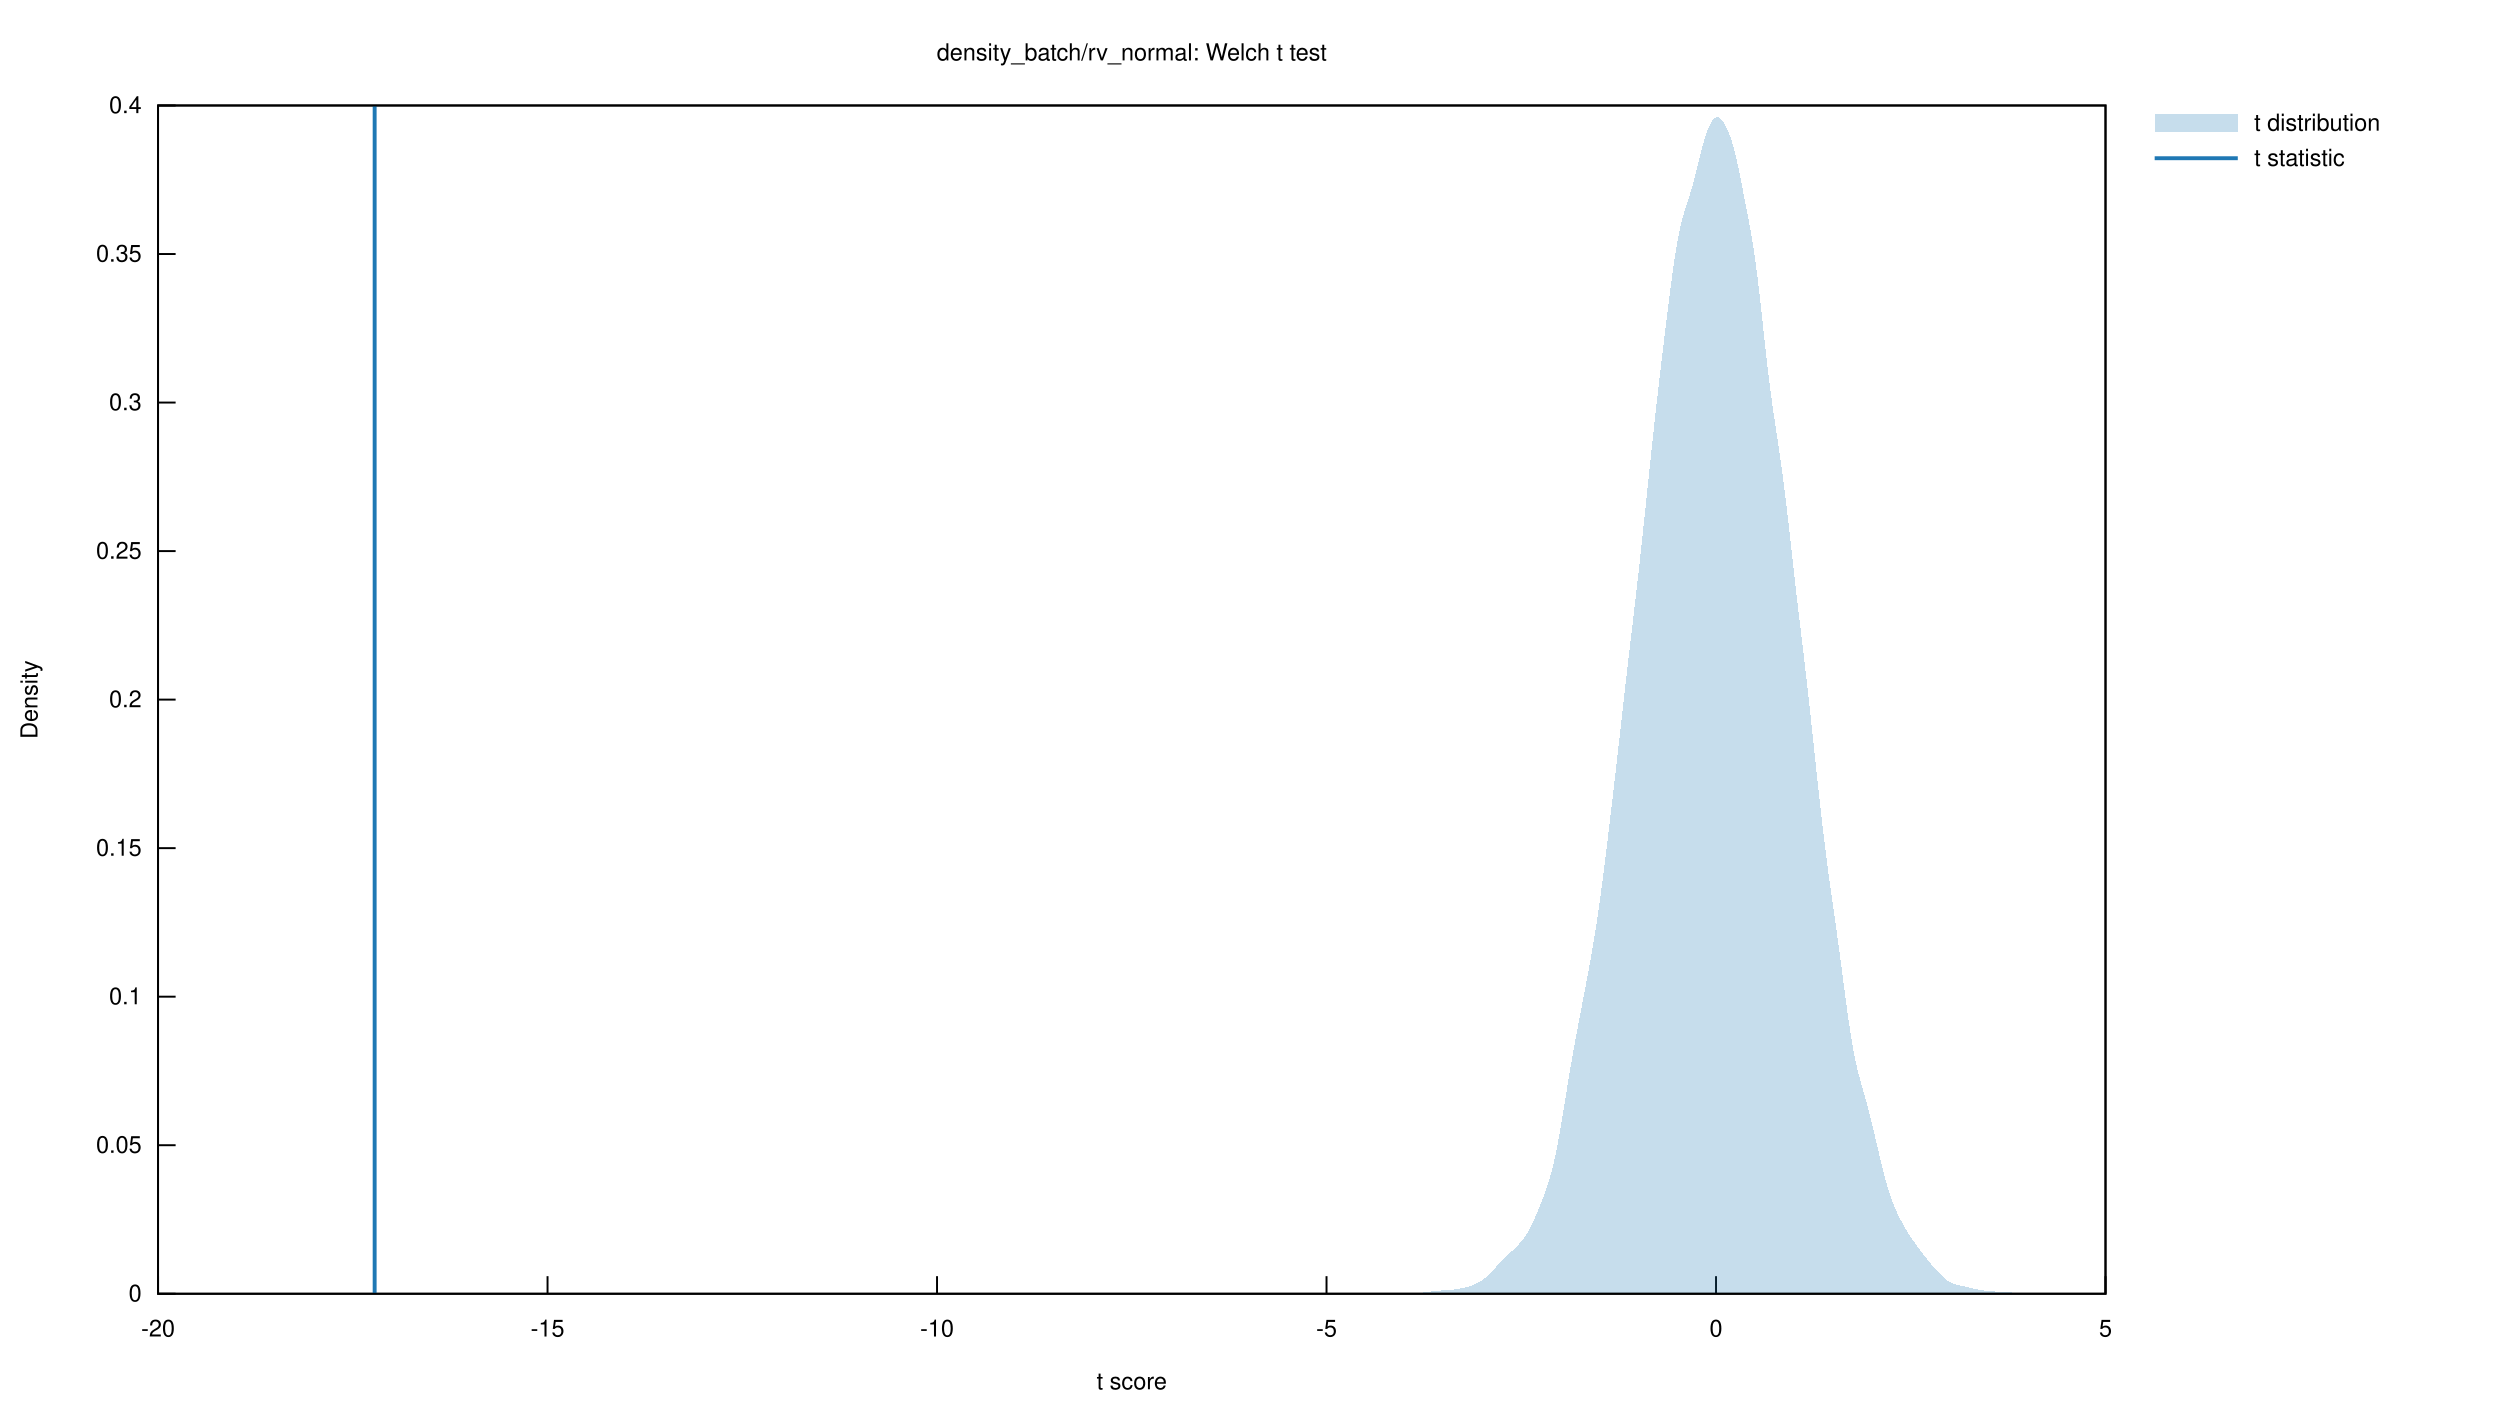
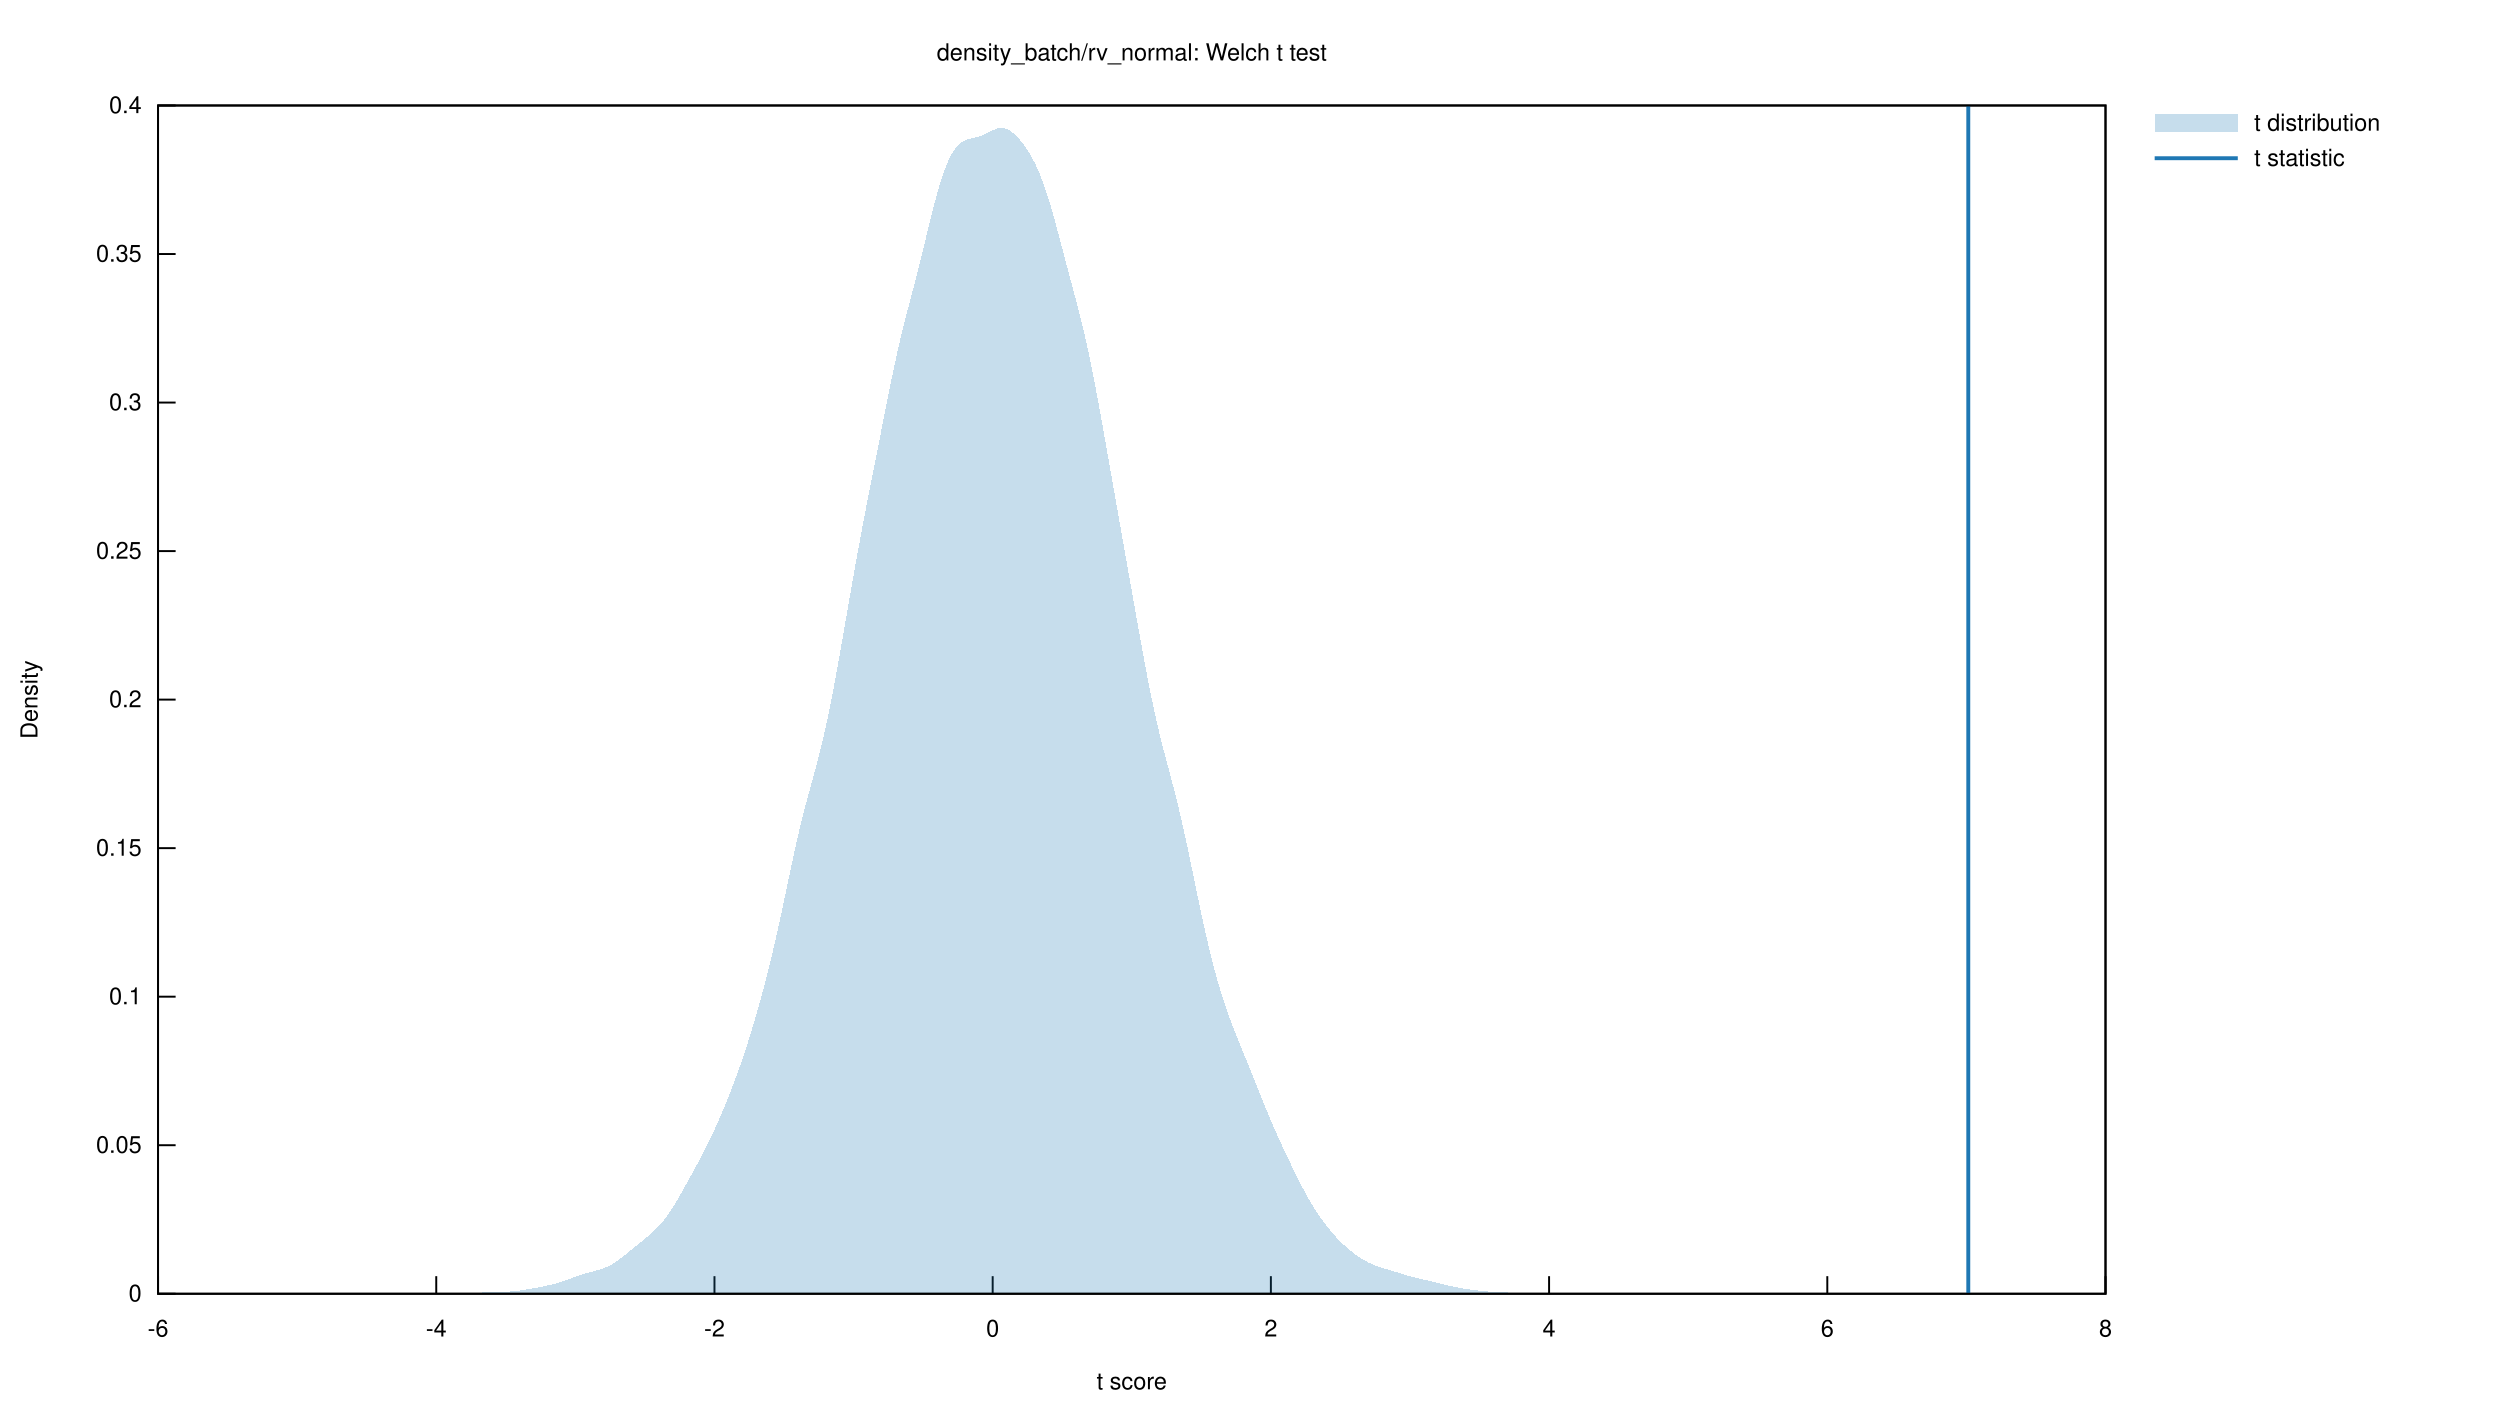
<svg xmlns="http://www.w3.org/2000/svg" xmlns:xlink="http://www.w3.org/1999/xlink" viewBox="0 0 1280 720">
  <g id="gnuplot_canvas">
    <rect x="0" y="0" width="1280" height="720" fill="none" />
    <defs>
      <circle id="gpDot" r="0.5" stroke-width="0.5" stroke="currentColor" />
      <path id="gpPt0" stroke-width="0.222" stroke="currentColor" d="M-1,0 h2 M0,-1 v2" />
      <path id="gpPt1" stroke-width="0.222" stroke="currentColor" d="M-1,-1 L1,1 M1,-1 L-1,1" />
      <path id="gpPt2" stroke-width="0.222" stroke="currentColor" d="M-1,0 L1,0 M0,-1 L0,1 M-1,-1 L1,1 M-1,1 L1,-1" />
      <rect id="gpPt3" stroke-width="0.222" stroke="currentColor" x="-1" y="-1" width="2" height="2" />
      <rect id="gpPt4" stroke-width="0.222" stroke="currentColor" fill="currentColor" x="-1" y="-1" width="2" height="2" />
      <circle id="gpPt5" stroke-width="0.222" stroke="currentColor" cx="0" cy="0" r="1" />
      <use xlink:href="#gpPt5" id="gpPt6" fill="currentColor" stroke="none" />
      <path id="gpPt7" stroke-width="0.222" stroke="currentColor" d="M0,-1.33 L-1.33,0.67 L1.33,0.67 z" />
      <use xlink:href="#gpPt7" id="gpPt8" fill="currentColor" stroke="none" />
      <use xlink:href="#gpPt7" id="gpPt9" stroke="currentColor" transform="rotate(180)" />
      <use xlink:href="#gpPt9" id="gpPt10" fill="currentColor" stroke="none" />
      <use xlink:href="#gpPt3" id="gpPt11" stroke="currentColor" transform="rotate(45)" />
      <use xlink:href="#gpPt11" id="gpPt12" fill="currentColor" stroke="none" />
      <path id="gpPt13" stroke-width="0.222" stroke="currentColor" d="M0,1.330 L1.265,0.411 L0.782,-1.067 L-0.782,-1.076 L-1.265,0.411 z" />
      <use xlink:href="#gpPt13" id="gpPt14" fill="currentColor" stroke="none" />
      <filter id="textbox" filterUnits="objectBoundingBox" x="0" y="0" height="1" width="1">
        <feFlood flood-color="white" flood-opacity="1" result="bgnd" />
        <feComposite in="SourceGraphic" in2="bgnd" operator="atop" />
      </filter>
      <filter id="greybox" filterUnits="objectBoundingBox" x="0" y="0" height="1" width="1">
        <feFlood flood-color="lightgrey" flood-opacity="1" result="grey" />
        <feComposite in="SourceGraphic" in2="grey" operator="atop" />
      </filter>
    </defs>
    <g fill="none" color="white" stroke="currentColor" stroke-width="1.00" stroke-linecap="butt" stroke-linejoin="miter">
</g>
    <g fill="none" color="black" stroke="currentColor" stroke-width="1.00" stroke-linecap="butt" stroke-linejoin="miter">
      <path stroke="black" d="M80.92,662.40 L89.92,662.40  " />
      <g transform="translate(72.53,666.30)" stroke="none" fill="black" font-family="Helvetica" font-size="12.00" text-anchor="end">
        <text>
          <tspan font-family="Helvetica"> 0</tspan>
        </text>
      </g>
    </g>
    <g fill="none" color="black" stroke="currentColor" stroke-width="1.00" stroke-linecap="butt" stroke-linejoin="miter">
      <path stroke="black" d="M80.92,586.35 L89.92,586.35  " />
      <g transform="translate(72.53,590.25)" stroke="none" fill="black" font-family="Helvetica" font-size="12.00" text-anchor="end">
        <text>
          <tspan font-family="Helvetica"> 0.05</tspan>
        </text>
      </g>
    </g>
    <g fill="none" color="black" stroke="currentColor" stroke-width="1.00" stroke-linecap="butt" stroke-linejoin="miter">
      <path stroke="black" d="M80.92,510.30 L89.92,510.30  " />
      <g transform="translate(72.53,514.20)" stroke="none" fill="black" font-family="Helvetica" font-size="12.00" text-anchor="end">
        <text>
          <tspan font-family="Helvetica"> 0.1</tspan>
        </text>
      </g>
    </g>
    <g fill="none" color="black" stroke="currentColor" stroke-width="1.00" stroke-linecap="butt" stroke-linejoin="miter">
      <path stroke="black" d="M80.92,434.25 L89.92,434.25  " />
      <g transform="translate(72.53,438.15)" stroke="none" fill="black" font-family="Helvetica" font-size="12.00" text-anchor="end">
        <text>
          <tspan font-family="Helvetica"> 0.15</tspan>
        </text>
      </g>
    </g>
    <g fill="none" color="black" stroke="currentColor" stroke-width="1.00" stroke-linecap="butt" stroke-linejoin="miter">
      <path stroke="black" d="M80.92,358.20 L89.92,358.20  " />
      <g transform="translate(72.53,362.10)" stroke="none" fill="black" font-family="Helvetica" font-size="12.00" text-anchor="end">
        <text>
          <tspan font-family="Helvetica"> 0.2</tspan>
        </text>
      </g>
    </g>
    <g fill="none" color="black" stroke="currentColor" stroke-width="1.00" stroke-linecap="butt" stroke-linejoin="miter">
      <path stroke="black" d="M80.92,282.16 L89.92,282.16  " />
      <g transform="translate(72.53,286.06)" stroke="none" fill="black" font-family="Helvetica" font-size="12.00" text-anchor="end">
        <text>
          <tspan font-family="Helvetica"> 0.25</tspan>
        </text>
      </g>
    </g>
    <g fill="none" color="black" stroke="currentColor" stroke-width="1.00" stroke-linecap="butt" stroke-linejoin="miter">
      <path stroke="black" d="M80.92,206.11 L89.92,206.11  " />
      <g transform="translate(72.53,210.01)" stroke="none" fill="black" font-family="Helvetica" font-size="12.00" text-anchor="end">
        <text>
          <tspan font-family="Helvetica"> 0.3</tspan>
        </text>
      </g>
    </g>
    <g fill="none" color="black" stroke="currentColor" stroke-width="1.00" stroke-linecap="butt" stroke-linejoin="miter">
      <path stroke="black" d="M80.92,130.06 L89.92,130.06  " />
      <g transform="translate(72.53,133.96)" stroke="none" fill="black" font-family="Helvetica" font-size="12.00" text-anchor="end">
        <text>
          <tspan font-family="Helvetica"> 0.35</tspan>
        </text>
      </g>
    </g>
    <g fill="none" color="black" stroke="currentColor" stroke-width="1.00" stroke-linecap="butt" stroke-linejoin="miter">
      <path stroke="black" d="M80.92,54.01 L89.92,54.01  " />
      <g transform="translate(72.53,57.91)" stroke="none" fill="black" font-family="Helvetica" font-size="12.00" text-anchor="end">
        <text>
          <tspan font-family="Helvetica"> 0.4</tspan>
        </text>
      </g>
    </g>
    <g fill="none" color="black" stroke="currentColor" stroke-width="1.00" stroke-linecap="butt" stroke-linejoin="miter">
      <path stroke="black" d="M80.92,662.40 L80.92,653.40  " />
      <g transform="translate(80.92,684.30)" stroke="none" fill="black" font-family="Helvetica" font-size="12.00" text-anchor="middle">
        <text>
-           <tspan font-family="Helvetica">-20</tspan>
-         </text>
-       </g>
-     </g>
-     <g fill="none" color="black" stroke="currentColor" stroke-width="1.00" stroke-linecap="butt" stroke-linejoin="miter">
-       <path stroke="black" d="M280.34,662.40 L280.34,653.40  " />
-       <g transform="translate(280.34,684.30)" stroke="none" fill="black" font-family="Helvetica" font-size="12.00" text-anchor="middle">
-         <text>
-           <tspan font-family="Helvetica">-15</tspan>
-         </text>
-       </g>
-     </g>
-     <g fill="none" color="black" stroke="currentColor" stroke-width="1.00" stroke-linecap="butt" stroke-linejoin="miter">
-       <path stroke="black" d="M479.76,662.40 L479.76,653.40  " />
-       <g transform="translate(479.76,684.30)" stroke="none" fill="black" font-family="Helvetica" font-size="12.00" text-anchor="middle">
-         <text>
-           <tspan font-family="Helvetica">-10</tspan>
-         </text>
-       </g>
-     </g>
-     <g fill="none" color="black" stroke="currentColor" stroke-width="1.00" stroke-linecap="butt" stroke-linejoin="miter">
-       <path stroke="black" d="M679.18,662.40 L679.18,653.40  " />
-       <g transform="translate(679.18,684.30)" stroke="none" fill="black" font-family="Helvetica" font-size="12.00" text-anchor="middle">
-         <text>
-           <tspan font-family="Helvetica">-5</tspan>
-         </text>
-       </g>
-     </g>
-     <g fill="none" color="black" stroke="currentColor" stroke-width="1.00" stroke-linecap="butt" stroke-linejoin="miter">
-       <path stroke="black" d="M878.60,662.40 L878.60,653.40  " />
-       <g transform="translate(878.60,684.30)" stroke="none" fill="black" font-family="Helvetica" font-size="12.00" text-anchor="middle">
+           <tspan font-family="Helvetica">-6</tspan>
+         </text>
+       </g>
+     </g>
+     <g fill="none" color="black" stroke="currentColor" stroke-width="1.00" stroke-linecap="butt" stroke-linejoin="miter">
+       <path stroke="black" d="M223.36,662.40 L223.36,653.40  " />
+       <g transform="translate(223.36,684.30)" stroke="none" fill="black" font-family="Helvetica" font-size="12.00" text-anchor="middle">
+         <text>
+           <tspan font-family="Helvetica">-4</tspan>
+         </text>
+       </g>
+     </g>
+     <g fill="none" color="black" stroke="currentColor" stroke-width="1.00" stroke-linecap="butt" stroke-linejoin="miter">
+       <path stroke="black" d="M365.81,662.40 L365.81,653.40  " />
+       <g transform="translate(365.81,684.30)" stroke="none" fill="black" font-family="Helvetica" font-size="12.00" text-anchor="middle">
+         <text>
+           <tspan font-family="Helvetica">-2</tspan>
+         </text>
+       </g>
+     </g>
+     <g fill="none" color="black" stroke="currentColor" stroke-width="1.00" stroke-linecap="butt" stroke-linejoin="miter">
+       <path stroke="black" d="M508.25,662.40 L508.25,653.40  " />
+       <g transform="translate(508.25,684.30)" stroke="none" fill="black" font-family="Helvetica" font-size="12.00" text-anchor="middle">
        <text>
          <tspan font-family="Helvetica"> 0</tspan>
+         </text>
+       </g>
+     </g>
+     <g fill="none" color="black" stroke="currentColor" stroke-width="1.00" stroke-linecap="butt" stroke-linejoin="miter">
+       <path stroke="black" d="M650.69,662.40 L650.69,653.40  " />
+       <g transform="translate(650.69,684.30)" stroke="none" fill="black" font-family="Helvetica" font-size="12.00" text-anchor="middle">
+         <text>
+           <tspan font-family="Helvetica"> 2</tspan>
+         </text>
+       </g>
+     </g>
+     <g fill="none" color="black" stroke="currentColor" stroke-width="1.00" stroke-linecap="butt" stroke-linejoin="miter">
+       <path stroke="black" d="M793.13,662.40 L793.13,653.40  " />
+       <g transform="translate(793.13,684.30)" stroke="none" fill="black" font-family="Helvetica" font-size="12.00" text-anchor="middle">
+         <text>
+           <tspan font-family="Helvetica"> 4</tspan>
+         </text>
+       </g>
+     </g>
+     <g fill="none" color="black" stroke="currentColor" stroke-width="1.00" stroke-linecap="butt" stroke-linejoin="miter">
+       <path stroke="black" d="M935.58,662.40 L935.58,653.40  " />
+       <g transform="translate(935.58,684.30)" stroke="none" fill="black" font-family="Helvetica" font-size="12.00" text-anchor="middle">
+         <text>
+           <tspan font-family="Helvetica"> 6</tspan>
        </text>
      </g>
    </g>
    <g fill="none" color="black" stroke="currentColor" stroke-width="1.00" stroke-linecap="butt" stroke-linejoin="miter">
      <path stroke="black" d="M1078.02,662.40 L1078.02,653.40  " />
      <g transform="translate(1078.02,684.30)" stroke="none" fill="black" font-family="Helvetica" font-size="12.00" text-anchor="middle">
        <text>
-           <tspan font-family="Helvetica"> 5</tspan>
+           <tspan font-family="Helvetica"> 8</tspan>
        </text>
      </g>
    </g>
    <g fill="none" color="black" stroke="currentColor" stroke-width="1.00" stroke-linecap="butt" stroke-linejoin="miter">
</g>
    <g fill="none" color="black" stroke="currentColor" stroke-width="1.00" stroke-linecap="butt" stroke-linejoin="miter">
      <path stroke="black" d="M80.92,54.01 L80.92,662.40 L1078.02,662.40 L1078.02,54.01 L80.92,54.01 Z  " />
    </g>
    <g fill="none" color="black" stroke="currentColor" stroke-width="1.00" stroke-linecap="butt" stroke-linejoin="miter">
</g>
    <g id="gnuplot_plot_1">
      <g fill="none" color="black" stroke="currentColor" stroke-width="1.00" stroke-linecap="butt" stroke-linejoin="miter">
        <g transform="translate(1154.14,66.91)" stroke="none" fill="black" font-family="Helvetica" font-size="12.00" text-anchor="start">
          <text>
            <tspan font-family="Helvetica">t distribution</tspan>
          </text>
        </g>
      </g>
      <g fill="none" color="black" stroke="currentColor" stroke-width="1.00" stroke-linecap="butt" stroke-linejoin="miter">
        <g stroke="none" shape-rendering="crispEdges">
          <polygon fill="rgb( 31, 120, 180)" fill-opacity="0.25" points="1103.19,67.51 1145.75,67.51 1145.75,58.51 1103.19,58.51 " />
-           <polygon fill="rgb( 31, 120, 180)" fill-opacity="0.25" points="675.55,662.40 676.32,662.40 677.09,662.40 677.86,662.40 678.63,662.40 679.41,662.39 680.18,662.39 680.95,662.39 681.72,662.38 682.49,662.38 683.26,662.37 684.03,662.37 684.80,662.36 685.57,662.35 686.34,662.35 687.11,662.34 687.89,662.34 688.66,662.34 689.43,662.34 690.20,662.35 690.97,662.35 691.74,662.35 692.51,662.36 693.28,662.36 694.05,662.36 694.82,662.36 695.60,662.35 696.37,662.35 697.14,662.34 697.91,662.33 698.68,662.32 699.45,662.31 700.22,662.30 700.99,662.29 701.76,662.28 702.53,662.28 703.30,662.28 704.08,662.29 704.85,662.29 705.62,662.29 706.39,662.30 707.16,662.30 707.93,662.30 708.70,662.29 709.47,662.28 710.24,662.26 711.01,662.25 711.79,662.23 712.56,662.21 713.33,662.19 714.10,662.17 714.87,662.16 715.64,662.15 716.41,662.14 717.18,662.14 717.95,662.14 718.72,662.14 719.49,662.14 720.27,662.14 721.04,662.13 721.81,662.13 722.58,662.12 723.35,662.10 724.12,662.08 724.89,662.05 725.66,662.01 726.43,661.96 727.20,661.90 727.98,661.83 728.75,661.75 729.52,661.66 730.29,661.56 731.06,661.45 731.83,661.35 732.60,661.24 733.37,661.14 734.14,661.04 734.91,660.95 735.68,660.88 736.46,660.81 737.23,660.76 738.00,660.72 738.77,660.68 739.54,660.65 740.31,660.62 741.08,660.57 741.85,660.52 742.62,660.46 743.39,660.38 744.16,660.29 744.94,660.18 745.71,660.06 746.48,659.93 747.25,659.79 748.02,659.64 748.79,659.49 749.56,659.33 750.33,659.15 751.10,658.96 751.87,658.75 752.65,658.52 753.42,658.25 754.19,657.95 754.96,657.62 755.73,657.26 756.50,656.86 757.27,656.42 758.04,655.96 758.81,655.46 759.58,654.93 760.35,654.35 761.13,653.73 761.90,653.05 762.67,652.32 763.44,651.54 764.21,650.71 764.98,649.84 765.75,648.94 766.52,648.04 767.29,647.15 768.06,646.29 768.84,645.46 769.61,644.67 770.38,643.92 771.15,643.20 771.92,642.51 772.69,641.81 773.46,641.12 774.23,640.42 775.00,639.69 775.77,638.95 776.54,638.17 777.32,637.37 778.09,636.52 778.86,635.63 779.63,634.68 780.40,633.65 781.17,632.53 781.94,631.32 782.71,630.00 783.48,628.57 784.25,627.04 785.03,625.42 785.80,623.71 786.57,621.94 787.34,620.11 788.11,618.24 788.88,616.32 789.65,614.36 790.42,612.33 791.19,610.21 791.96,607.99 792.73,605.61 793.51,603.06 794.28,600.29 795.05,597.26 795.82,593.96 796.59,590.37 797.36,586.50 798.13,582.36 798.90,577.99 799.67,573.43 800.44,568.74 801.22,563.99 801.99,559.23 802.76,554.52 803.53,549.88 804.30,545.34 805.07,540.92 805.84,536.60 806.61,532.39 807.38,528.25 808.15,524.16 808.92,520.12 809.70,516.09 810.47,512.06 811.24,508.02 812.01,503.94 812.78,499.83 813.55,495.64 814.32,491.37 815.09,486.98 815.86,482.45 816.63,477.74 817.41,472.83 818.18,467.69 818.95,462.32 819.72,456.72 820.49,450.90 821.26,444.89 822.03,438.72 822.80,432.41 823.57,426.01 824.34,419.53 825.11,412.99 825.89,406.40 826.66,399.76 827.43,393.07 828.20,386.32 828.97,379.52 829.74,372.68 830.51,365.83 831.28,358.99 832.05,352.19 832.82,345.45 833.60,338.80 834.37,332.21 835.14,325.68 835.91,319.17 836.68,312.63 837.45,306.02 838.22,299.31 838.99,292.48 839.76,285.50 840.53,278.39 841.30,271.18 842.08,263.87 842.85,256.51 843.62,249.12 844.39,241.75 845.16,234.42 845.93,227.16 846.70,220.00 847.47,212.97 848.24,206.07 849.01,199.30 849.79,192.66 850.56,186.12 851.33,179.67 852.10,173.28 852.87,166.94 853.64,160.67 854.41,154.48 855.18,148.43 855.95,142.58 856.72,137.00 857.49,131.77 858.27,126.94 859.04,122.54 859.81,118.61 860.58,115.11 861.35,112.01 862.12,109.25 862.89,106.73 863.66,104.35 864.43,102.02 865.20,99.64 865.98,97.13 866.75,94.45 867.52,91.58 868.29,88.55 869.06,85.40 869.83,82.21 870.60,79.05 871.37,76.02 872.14,73.17 872.91,70.55 873.68,68.21 874.46,66.15 875.23,64.38 876.00,62.90 876.77,61.72 877.54,60.85 878.31,60.28 879.08,60.04 879.85,60.12 880.62,60.50 881.39,61.18 882.17,62.13 882.94,63.31 883.71,64.73 884.48,66.36 885.25,68.21 886.02,70.31 886.79,72.69 887.56,75.35 888.33,78.32 889.10,81.58 889.87,85.09 890.65,88.81 891.42,92.66 892.19,96.59 892.96,100.55 893.73,104.52 894.50,108.49 895.27,112.52 896.04,116.68 896.81,121.06 897.58,125.76 898.36,130.86 899.13,136.42 899.90,142.45 900.67,148.91 901.44,155.72 902.21,162.76 902.98,169.89 903.75,176.98 904.52,183.87 905.29,190.50 906.06,196.78 906.84,202.71 907.61,208.32 908.38,213.66 909.15,218.83 909.92,223.92 910.69,229.04 911.46,234.30 912.23,239.77 913.00,245.51 913.77,251.54 914.55,257.88 915.32,264.47 916.09,271.25 916.86,278.16 917.63,285.11 918.40,292.02 919.17,298.84 919.94,305.54 920.71,312.12 921.48,318.61 922.25,325.04 923.03,331.49 923.80,337.99 924.57,344.61 925.34,351.36 926.11,358.27 926.88,365.31 927.65,372.48 928.42,379.73 929.19,387.01 929.96,394.26 930.74,401.45 931.51,408.51 932.28,415.41 933.05,422.12 933.82,428.61 934.59,434.88 935.36,440.93 936.13,446.77 936.90,452.43 937.67,457.96 938.44,463.41 939.22,468.82 939.99,474.26 940.76,479.77 941.53,485.39 942.30,491.11 943.07,496.94 943.84,502.83 944.61,508.70 945.38,514.48 946.15,520.08 946.93,525.42 947.70,530.42 948.47,535.03 949.24,539.25 950.01,543.07 950.78,546.53 951.55,549.70 952.32,552.64 953.09,555.42 953.86,558.13 954.63,560.83 955.41,563.58 956.18,566.40 956.95,569.33 957.72,572.36 958.49,575.48 959.26,578.69 960.03,581.97 960.80,585.28 961.57,588.60 962.34,591.91 963.12,595.16 963.89,598.33 964.66,601.39 965.43,604.30 966.20,607.05 966.97,609.62 967.74,612.00 968.51,614.20 969.28,616.23 970.05,618.10 970.82,619.85 971.60,621.49 972.37,623.05 973.14,624.55 973.91,626.00 974.68,627.40 975.45,628.76 976.22,630.08 976.99,631.34 977.76,632.56 978.53,633.72 979.31,634.84 980.08,635.92 980.85,636.98 981.62,638.02 982.39,639.05 983.16,640.08 983.93,641.12 984.70,642.15 985.47,643.18 986.24,644.18 987.01,645.16 987.79,646.11 988.56,647.03 989.33,647.92 990.10,648.79 990.87,649.64 991.64,650.47 992.41,651.29 993.18,652.09 993.95,652.88 994.72,653.64 995.50,654.35 996.27,655.02 997.04,655.61 997.81,656.14 998.58,656.59 999.35,656.97 1000.12,657.28 1000.89,657.53 1001.66,657.74 1002.43,657.92 1003.20,658.09 1003.98,658.25 1004.75,658.41 1005.52,658.58 1006.29,658.76 1007.06,658.94 1007.83,659.13 1008.60,659.31 1009.37,659.49 1010.14,659.66 1010.91,659.82 1011.68,659.98 1012.46,660.13 1013.23,660.28 1014.00,660.42 1014.77,660.56 1015.54,660.70 1016.31,660.82 1017.08,660.93 1017.85,661.03 1018.62,661.10 1019.39,661.16 1020.17,661.20 1020.94,661.23 1021.71,661.25 1022.48,661.26 1023.25,661.28 1024.02,661.30 1024.79,661.33 1025.56,661.37 1026.33,661.42 1027.10,661.48 1027.87,661.55 1028.65,661.62 1029.42,661.69 1030.19,661.76 1030.96,661.82 1031.73,661.88 1032.50,661.93 1033.27,661.97 1034.04,662.01 1034.81,662.04 1035.58,662.07 1036.36,662.09 1037.13,662.11 1037.90,662.14 1038.67,662.16 1039.44,662.18 1040.21,662.20 1040.98,662.22 1041.75,662.24 1042.52,662.26 1043.29,662.28 1044.06,662.29 1044.84,662.30 1045.61,662.31 1046.38,662.32 1047.15,662.32 1047.92,662.33 1048.69,662.34 1049.46,662.34 1050.23,662.35 1051.00,662.36 1051.77,662.36 1052.55,662.37 1053.32,662.38 1054.09,662.38 1054.86,662.39 1055.63,662.39 1056.40,662.39 1057.17,662.40 1057.94,662.40 1058.71,662.40 1059.48,662.40 1060.25,662.40 1060.25,662.40 1059.48,662.40 1058.71,662.40 1057.94,662.40 1057.17,662.40 1056.40,662.40 1055.63,662.40 1054.86,662.40 1054.09,662.40 1053.32,662.40 1052.55,662.40 1051.77,662.40 1051.00,662.40 1050.23,662.40 1049.46,662.40 1048.69,662.40 1047.92,662.40 1047.15,662.40 1046.38,662.40 1045.61,662.40 1044.84,662.40 1044.06,662.40 1043.29,662.40 1042.52,662.40 1041.75,662.40 1040.98,662.40 1040.21,662.40 1039.44,662.40 1038.67,662.40 1037.90,662.40 1037.13,662.40 1036.36,662.40 1035.58,662.40 1034.81,662.40 1034.04,662.40 1033.27,662.40 1032.50,662.40 1031.73,662.40 1030.96,662.40 1030.19,662.40 1029.42,662.40 1028.65,662.40 1027.87,662.40 1027.10,662.40 1026.33,662.40 1025.56,662.40 1024.79,662.40 1024.02,662.40 1023.25,662.40 1022.48,662.40 1021.71,662.40 1020.94,662.40 1020.17,662.40 1019.39,662.40 1018.62,662.40 1017.85,662.40 1017.08,662.40 1016.31,662.40 1015.54,662.40 1014.77,662.40 1014.00,662.40 1013.23,662.40 1012.46,662.40 1011.68,662.40 1010.91,662.40 1010.14,662.40 1009.37,662.40 1008.60,662.40 1007.83,662.40 1007.06,662.40 1006.29,662.40 1005.52,662.40 1004.75,662.40 1003.98,662.40 1003.20,662.40 1002.43,662.40 1001.66,662.40 1000.89,662.40 1000.12,662.40 999.35,662.40 998.58,662.40 997.81,662.40 997.04,662.40 996.27,662.40 995.50,662.40 994.72,662.40 993.95,662.40 993.18,662.40 992.41,662.40 991.64,662.40 990.87,662.40 990.10,662.40 989.33,662.40 988.56,662.40 987.79,662.40 987.01,662.40 986.24,662.40 985.47,662.40 984.70,662.40 983.93,662.40 983.16,662.40 982.39,662.40 981.62,662.40 980.85,662.40 980.08,662.40 979.31,662.40 978.53,662.40 977.76,662.40 976.99,662.40 976.22,662.40 975.45,662.40 974.68,662.40 973.91,662.40 973.14,662.40 972.37,662.40 971.60,662.40 970.82,662.40 970.05,662.40 969.28,662.40 968.51,662.40 967.74,662.40 966.97,662.40 966.20,662.40 965.43,662.40 964.66,662.40 963.89,662.40 963.12,662.40 962.34,662.40 961.57,662.40 960.80,662.40 960.03,662.40 959.26,662.40 958.49,662.40 957.72,662.40 956.95,662.40 956.18,662.40 955.41,662.40 954.63,662.40 953.86,662.40 953.09,662.40 952.32,662.40 951.55,662.40 950.78,662.40 950.01,662.40 949.24,662.40 948.47,662.40 947.70,662.40 946.93,662.40 946.15,662.40 945.38,662.40 944.61,662.40 943.84,662.40 943.07,662.40 942.30,662.40 941.53,662.40 940.76,662.40 939.99,662.40 939.22,662.40 938.44,662.40 937.67,662.40 936.90,662.40 936.13,662.40 935.36,662.40 934.59,662.40 933.82,662.40 933.05,662.40 932.28,662.40 931.51,662.40 930.74,662.40 929.96,662.40 929.19,662.40 928.42,662.40 927.65,662.40 926.88,662.40 926.11,662.40 925.34,662.40 924.57,662.40 923.80,662.40 923.03,662.40 922.25,662.40 921.48,662.40 920.71,662.40 919.94,662.40 919.17,662.40 918.40,662.40 917.63,662.40 916.86,662.40 916.09,662.40 915.32,662.40 914.55,662.40 913.77,662.40 913.00,662.40 912.23,662.40 911.46,662.40 910.69,662.40 909.92,662.40 909.15,662.40 908.38,662.40 907.61,662.40 906.84,662.40 906.06,662.40 905.29,662.40 904.52,662.40 903.75,662.40 902.98,662.40 902.21,662.40 901.44,662.40 900.67,662.40 899.90,662.40 899.13,662.40 898.36,662.40 897.58,662.40 896.81,662.40 896.04,662.40 895.27,662.40 894.50,662.40 893.73,662.40 892.96,662.40 892.19,662.40 891.42,662.40 890.65,662.40 889.87,662.40 889.10,662.40 888.33,662.40 887.56,662.40 886.79,662.40 886.02,662.40 885.25,662.40 884.48,662.40 883.71,662.40 882.94,662.40 882.17,662.40 881.39,662.40 880.62,662.40 879.85,662.40 879.08,662.40 878.31,662.40 877.54,662.40 876.77,662.40 876.00,662.40 875.23,662.40 874.46,662.40 873.68,662.40 872.91,662.40 872.14,662.40 871.37,662.40 870.60,662.40 869.83,662.40 869.06,662.40 868.29,662.40 867.52,662.40 866.75,662.40 865.98,662.40 865.20,662.40 864.43,662.40 863.66,662.40 862.89,662.40 862.12,662.40 861.35,662.40 860.58,662.40 859.81,662.40 859.04,662.40 858.27,662.40 857.49,662.40 856.72,662.40 855.95,662.40 855.18,662.40 854.41,662.40 853.64,662.40 852.87,662.40 852.10,662.40 851.33,662.40 850.56,662.40 849.79,662.40 849.01,662.40 848.24,662.40 847.47,662.40 846.70,662.40 845.93,662.40 845.16,662.40 844.39,662.40 843.62,662.40 842.85,662.40 842.08,662.40 841.30,662.40 840.53,662.40 839.76,662.40 838.99,662.40 838.22,662.40 837.45,662.40 836.68,662.40 835.91,662.40 835.14,662.40 834.37,662.40 833.60,662.40 832.82,662.40 832.05,662.40 831.28,662.40 830.51,662.40 829.74,662.40 828.97,662.40 828.20,662.40 827.43,662.40 826.66,662.40 825.89,662.40 825.11,662.40 824.34,662.40 823.57,662.40 822.80,662.40 822.03,662.40 821.26,662.40 820.49,662.40 819.72,662.40 818.95,662.40 818.18,662.40 817.41,662.40 816.63,662.40 815.86,662.40 815.09,662.40 814.32,662.40 813.55,662.40 812.78,662.40 812.01,662.40 811.24,662.40 810.47,662.40 809.70,662.40 808.92,662.40 808.15,662.40 807.38,662.40 806.61,662.40 805.84,662.40 805.07,662.40 804.30,662.40 803.53,662.40 802.76,662.40 801.99,662.40 801.22,662.40 800.44,662.40 799.67,662.40 798.90,662.40 798.13,662.40 797.36,662.40 796.59,662.40 795.82,662.40 795.05,662.40 794.28,662.40 793.51,662.40 792.73,662.40 791.96,662.40 791.19,662.40 790.42,662.40 789.65,662.40 788.88,662.40 788.11,662.40 787.34,662.40 786.57,662.40 785.80,662.40 785.03,662.40 784.25,662.40 783.48,662.40 782.71,662.40 781.94,662.40 781.17,662.40 780.40,662.40 779.63,662.40 778.86,662.40 778.09,662.40 777.32,662.40 776.54,662.40 775.77,662.40 775.00,662.40 774.23,662.40 773.46,662.40 772.69,662.40 771.92,662.40 771.15,662.40 770.38,662.40 769.61,662.40 768.84,662.40 768.06,662.40 767.29,662.40 766.52,662.40 765.75,662.40 764.98,662.40 764.21,662.40 763.44,662.40 762.67,662.40 761.90,662.40 761.13,662.40 760.35,662.40 759.58,662.40 758.81,662.40 758.04,662.40 757.27,662.40 756.50,662.40 755.73,662.40 754.96,662.40 754.19,662.40 753.42,662.40 752.65,662.40 751.87,662.40 751.10,662.40 750.33,662.40 749.56,662.40 748.79,662.40 748.02,662.40 747.25,662.40 746.48,662.40 745.71,662.40 744.94,662.40 744.16,662.40 743.39,662.40 742.62,662.40 741.85,662.40 741.08,662.40 740.31,662.40 739.54,662.40 738.77,662.40 738.00,662.40 737.23,662.40 736.46,662.40 735.68,662.40 734.91,662.40 734.14,662.40 733.37,662.40 732.60,662.40 731.83,662.40 731.06,662.40 730.29,662.40 729.52,662.40 728.75,662.40 727.98,662.40 727.20,662.40 726.43,662.40 725.66,662.40 724.89,662.40 724.12,662.40 723.35,662.40 722.58,662.40 721.81,662.40 721.04,662.40 720.27,662.40 719.49,662.40 718.72,662.40 717.95,662.40 717.18,662.40 716.41,662.40 715.64,662.40 714.87,662.40 714.10,662.40 713.33,662.40 712.56,662.40 711.79,662.40 711.01,662.40 710.24,662.40 709.47,662.40 708.70,662.40 707.93,662.40 707.16,662.40 706.39,662.40 705.62,662.40 704.85,662.40 704.08,662.40 703.30,662.40 702.53,662.40 701.76,662.40 700.99,662.40 700.22,662.40 699.45,662.40 698.68,662.40 697.91,662.40 697.14,662.40 696.37,662.40 695.60,662.40 694.82,662.40 694.05,662.40 693.28,662.40 692.51,662.40 691.74,662.40 690.97,662.40 690.20,662.40 689.43,662.40 688.66,662.40 687.89,662.40 687.11,662.40 686.34,662.40 685.57,662.40 684.80,662.40 684.03,662.40 683.26,662.40 682.49,662.40 681.72,662.40 680.95,662.40 680.18,662.40 679.41,662.40 678.63,662.40 677.86,662.40 677.09,662.40 676.32,662.40 675.55,662.40 " />
+           <polygon fill="rgb( 31, 120, 180)" fill-opacity="0.25" points="185.43,662.40 186.78,662.40 188.13,662.40 189.49,662.40 190.84,662.40 192.19,662.39 193.54,662.39 194.89,662.39 196.24,662.38 197.59,662.38 198.94,662.37 200.29,662.37 201.64,662.36 202.99,662.35 204.34,662.35 205.69,662.34 207.04,662.34 208.39,662.33 209.75,662.33 211.10,662.33 212.45,662.33 213.80,662.33 215.15,662.33 216.50,662.32 217.85,662.32 219.20,662.32 220.55,662.32 221.90,662.31 223.25,662.31 224.60,662.30 225.95,662.29 227.30,662.28 228.65,662.26 230.00,662.24 231.36,662.22 232.71,662.18 234.06,662.15 235.41,662.10 236.76,662.06 238.11,662.01 239.46,661.96 240.81,661.91 242.16,661.87 243.51,661.83 244.86,661.80 246.21,661.77 247.56,661.74 248.91,661.72 250.26,661.70 251.62,661.68 252.97,661.65 254.32,661.62 255.67,661.57 257.02,661.52 258.37,661.45 259.72,661.36 261.07,661.26 262.42,661.14 263.77,661.01 265.12,660.85 266.47,660.68 267.82,660.49 269.17,660.28 270.52,660.06 271.87,659.82 273.23,659.58 274.58,659.33 275.93,659.07 277.28,658.80 278.63,658.52 279.98,658.24 281.33,657.93 282.68,657.61 284.03,657.26 285.38,656.89 286.73,656.48 288.08,656.05 289.43,655.58 290.78,655.09 292.13,654.59 293.49,654.08 294.84,653.58 296.19,653.10 297.54,652.64 298.89,652.22 300.24,651.82 301.59,651.46 302.94,651.11 304.29,650.78 305.64,650.42 306.99,650.04 308.34,649.60 309.69,649.10 311.04,648.51 312.39,647.84 313.75,647.07 315.10,646.21 316.45,645.27 317.80,644.26 319.15,643.21 320.50,642.12 321.85,641.01 323.20,639.90 324.55,638.80 325.90,637.71 327.25,636.62 328.60,635.55 329.95,634.46 331.30,633.35 332.65,632.21 334.00,631.01 335.36,629.73 336.71,628.36 338.06,626.88 339.41,625.29 340.76,623.56 342.11,621.71 343.46,619.72 344.81,617.62 346.16,615.41 347.51,613.11 348.86,610.75 350.21,608.34 351.56,605.91 352.91,603.46 354.26,601.00 355.62,598.53 356.97,596.04 358.32,593.51 359.67,590.94 361.02,588.31 362.37,585.61 363.72,582.84 365.07,579.97 366.42,577.03 367.77,574.00 369.12,570.89 370.47,567.70 371.82,564.44 373.17,561.08 374.52,557.64 375.87,554.09 377.23,550.44 378.58,546.67 379.93,542.78 381.28,538.75 382.63,534.59 383.98,530.30 385.33,525.87 386.68,521.30 388.03,516.61 389.38,511.78 390.73,506.81 392.08,501.68 393.43,496.39 394.78,490.90 396.13,485.22 397.49,479.33 398.84,473.24 400.19,466.99 401.54,460.61 402.89,454.17 404.24,447.74 405.59,441.38 406.94,435.18 408.29,429.18 409.64,423.43 410.99,417.94 412.34,412.69 413.69,407.63 415.04,402.69 416.39,397.79 417.75,392.82 419.10,387.69 420.45,382.29 421.80,376.58 423.15,370.51 424.50,364.07 425.85,357.27 427.20,350.17 428.55,342.81 429.90,335.25 431.25,327.57 432.60,319.82 433.95,312.05 435.30,304.31 436.65,296.63 438.00,289.06 439.36,281.60 440.71,274.28 442.06,267.09 443.41,260.04 444.76,253.09 446.11,246.23 447.46,239.41 448.81,232.61 450.16,225.80 451.51,218.98 452.86,212.15 454.21,205.34 455.56,198.62 456.91,192.04 458.26,185.66 459.62,179.52 460.97,173.65 462.32,168.05 463.67,162.67 465.02,157.45 466.37,152.32 467.72,147.19 469.07,142.00 470.42,136.69 471.77,131.26 473.12,125.73 474.47,120.14 475.82,114.58 477.17,109.13 478.52,103.87 479.88,98.89 481.23,94.26 482.58,90.03 483.93,86.23 485.28,82.89 486.63,80.02 487.98,77.62 489.33,75.67 490.68,74.14 492.03,72.99 493.38,72.15 494.73,71.56 496.08,71.14 497.43,70.81 498.78,70.51 500.13,70.18 501.49,69.78 502.84,69.29 504.19,68.70 505.54,68.05 506.89,67.36 508.24,66.71 509.59,66.14 510.94,65.72 512.29,65.51 513.64,65.55 514.99,65.86 516.34,66.44 517.69,67.28 519.04,68.35 520.39,69.63 521.75,71.08 523.10,72.70 524.45,74.48 525.80,76.42 527.15,78.56 528.50,80.91 529.85,83.52 531.20,86.40 532.55,89.58 533.90,93.08 535.25,96.91 536.60,101.06 537.95,105.49 539.30,110.18 540.65,115.08 542.00,120.11 543.36,125.22 544.71,130.35 546.06,135.46 547.41,140.54 548.76,145.59 550.11,150.66 551.46,155.79 552.81,161.06 554.16,166.53 555.51,172.27 556.86,178.31 558.21,184.67 559.56,191.35 560.91,198.31 562.26,205.52 563.62,212.92 564.97,220.46 566.32,228.10 567.67,235.78 569.02,243.49 570.37,251.18 571.72,258.86 573.07,266.52 574.42,274.15 575.77,281.76 577.12,289.36 578.47,296.96 579.82,304.56 581.17,312.16 582.52,319.74 583.88,327.27 585.23,334.70 586.58,341.98 587.93,349.04 589.28,355.83 590.63,362.30 591.98,368.44 593.33,374.23 594.68,379.73 596.03,384.99 597.38,390.09 598.73,395.14 600.08,400.22 601.43,405.43 602.78,410.84 604.13,416.47 605.49,422.35 606.84,428.47 608.19,434.78 609.54,441.24 610.89,447.78 612.24,454.34 613.59,460.84 614.94,467.23 616.29,473.46 617.64,479.47 618.99,485.24 620.34,490.75 621.69,495.98 623.04,500.92 624.39,505.60 625.75,510.00 627.10,514.17 628.45,518.11 629.80,521.87 631.15,525.46 632.50,528.93 633.85,532.31 635.20,535.63 636.55,538.92 637.90,542.20 639.25,545.50 640.60,548.82 641.95,552.16 643.30,555.53 644.65,558.92 646.01,562.29 647.36,565.64 648.71,568.95 650.06,572.20 651.41,575.38 652.76,578.49 654.11,581.52 655.46,584.49 656.81,587.40 658.16,590.27 659.51,593.11 660.86,595.93 662.21,598.72 663.56,601.47 664.91,604.18 666.26,606.84 667.62,609.41 668.97,611.90 670.32,614.29 671.67,616.57 673.02,618.76 674.37,620.85 675.72,622.84 677.07,624.75 678.42,626.57 679.77,628.32 681.12,630.00 682.47,631.59 683.82,633.11 685.17,634.56 686.52,635.93 687.88,637.23 689.23,638.46 690.58,639.63 691.93,640.73 693.28,641.77 694.63,642.75 695.98,643.68 697.33,644.54 698.68,645.34 700.03,646.08 701.38,646.75 702.73,647.36 704.08,647.91 705.43,648.41 706.78,648.86 708.13,649.29 709.49,649.70 710.84,650.09 712.19,650.50 713.54,650.90 714.89,651.32 716.24,651.74 717.59,652.17 718.94,652.59 720.29,652.99 721.64,653.38 722.99,653.75 724.34,654.10 725.69,654.43 727.04,654.74 728.39,655.05 729.75,655.35 731.10,655.65 732.45,655.97 733.80,656.29 735.15,656.61 736.50,656.95 737.85,657.29 739.20,657.62 740.55,657.95 741.90,658.27 743.25,658.57 744.60,658.86 745.95,659.13 747.30,659.38 748.65,659.62 750.01,659.84 751.36,660.04 752.71,660.23 754.06,660.41 755.41,660.58 756.76,660.74 758.11,660.88 759.46,661.01 760.81,661.14 762.16,661.25 763.51,661.35 764.86,661.44 766.21,661.52 767.56,661.59 768.91,661.65 770.26,661.70 771.62,661.75 772.97,661.79 774.32,661.83 775.67,661.86 777.02,661.90 778.37,661.94 779.72,661.98 781.07,662.02 782.42,662.06 783.77,662.11 785.12,662.15 786.47,662.19 787.82,662.22 789.17,662.25 790.52,662.27 791.88,662.29 793.23,662.30 794.58,662.30 795.93,662.30 797.28,662.30 798.63,662.29 799.98,662.28 801.33,662.27 802.68,662.27 804.03,662.26 805.38,662.25 806.73,662.25 808.08,662.25 809.43,662.25 810.78,662.25 812.13,662.25 813.49,662.26 814.84,662.26 816.19,662.26 817.54,662.27 818.89,662.28 820.24,662.28 821.59,662.29 822.94,662.30 824.29,662.31 825.64,662.31 826.99,662.32 828.34,662.32 829.69,662.33 831.04,662.33 832.39,662.33 833.75,662.33 835.10,662.33 836.45,662.34 837.80,662.34 839.15,662.34 840.50,662.35 841.85,662.35 843.20,662.36 844.55,662.37 845.90,662.37 847.25,662.38 848.60,662.38 849.95,662.39 851.30,662.39 852.65,662.39 854.01,662.40 855.36,662.40 856.71,662.40 858.06,662.40 859.41,662.40 859.41,662.40 858.06,662.40 856.71,662.40 855.36,662.40 854.01,662.40 852.65,662.40 851.30,662.40 849.95,662.40 848.60,662.40 847.25,662.40 845.90,662.40 844.55,662.40 843.20,662.40 841.85,662.40 840.50,662.40 839.15,662.40 837.80,662.40 836.45,662.40 835.10,662.40 833.75,662.40 832.39,662.40 831.04,662.40 829.69,662.40 828.34,662.40 826.99,662.40 825.64,662.40 824.29,662.40 822.94,662.40 821.59,662.40 820.24,662.40 818.89,662.40 817.54,662.40 816.19,662.40 814.84,662.40 813.49,662.40 812.13,662.40 810.78,662.40 809.43,662.40 808.08,662.40 806.73,662.40 805.38,662.40 804.03,662.40 802.68,662.40 801.33,662.40 799.98,662.40 798.63,662.40 797.28,662.40 795.93,662.40 794.58,662.40 793.23,662.40 791.88,662.40 790.52,662.40 789.17,662.40 787.82,662.40 786.47,662.40 785.12,662.40 783.77,662.40 782.42,662.40 781.07,662.40 779.72,662.40 778.37,662.40 777.02,662.40 775.67,662.40 774.32,662.40 772.97,662.40 771.62,662.40 770.26,662.40 768.91,662.40 767.56,662.40 766.21,662.40 764.86,662.40 763.51,662.40 762.16,662.40 760.81,662.40 759.46,662.40 758.11,662.40 756.76,662.40 755.41,662.40 754.06,662.40 752.71,662.40 751.36,662.40 750.01,662.40 748.65,662.40 747.30,662.40 745.95,662.40 744.60,662.40 743.25,662.40 741.90,662.40 740.55,662.40 739.20,662.40 737.85,662.40 736.50,662.40 735.15,662.40 733.80,662.40 732.45,662.40 731.10,662.40 729.75,662.40 728.39,662.40 727.04,662.40 725.69,662.40 724.34,662.40 722.99,662.40 721.64,662.40 720.29,662.40 718.94,662.40 717.59,662.40 716.24,662.40 714.89,662.40 713.54,662.40 712.19,662.40 710.84,662.40 709.49,662.40 708.13,662.40 706.78,662.40 705.43,662.40 704.08,662.40 702.73,662.40 701.38,662.40 700.03,662.40 698.68,662.40 697.33,662.40 695.98,662.40 694.63,662.40 693.28,662.40 691.93,662.40 690.58,662.40 689.23,662.40 687.88,662.40 686.52,662.40 685.17,662.40 683.82,662.40 682.47,662.40 681.12,662.40 679.77,662.40 678.42,662.40 677.07,662.40 675.72,662.40 674.37,662.40 673.02,662.40 671.67,662.40 670.32,662.40 668.97,662.40 667.62,662.40 666.26,662.40 664.91,662.40 663.56,662.40 662.21,662.40 660.86,662.40 659.51,662.40 658.16,662.40 656.81,662.40 655.46,662.40 654.11,662.40 652.76,662.40 651.41,662.40 650.06,662.40 648.71,662.40 647.36,662.40 646.01,662.40 644.65,662.40 643.30,662.40 641.95,662.40 640.60,662.40 639.25,662.40 637.90,662.40 636.55,662.40 635.20,662.40 633.85,662.40 632.50,662.40 631.15,662.40 629.80,662.40 628.45,662.40 627.10,662.40 625.75,662.40 624.39,662.40 623.04,662.40 621.69,662.40 620.34,662.40 618.99,662.40 617.64,662.40 616.29,662.40 614.94,662.40 613.59,662.40 612.24,662.40 610.89,662.40 609.54,662.40 608.19,662.40 606.84,662.40 605.49,662.40 604.13,662.40 602.78,662.40 601.43,662.40 600.08,662.40 598.73,662.40 597.38,662.40 596.03,662.40 594.68,662.40 593.33,662.40 591.98,662.40 590.63,662.40 589.28,662.40 587.93,662.40 586.58,662.40 585.23,662.40 583.88,662.40 582.52,662.40 581.17,662.40 579.82,662.40 578.47,662.40 577.12,662.40 575.77,662.40 574.42,662.40 573.07,662.40 571.72,662.40 570.37,662.40 569.02,662.40 567.67,662.40 566.32,662.40 564.97,662.40 563.62,662.40 562.26,662.40 560.91,662.40 559.56,662.40 558.21,662.40 556.86,662.40 555.51,662.40 554.16,662.40 552.81,662.40 551.46,662.40 550.11,662.40 548.76,662.40 547.41,662.40 546.06,662.40 544.71,662.40 543.36,662.40 542.00,662.40 540.65,662.40 539.30,662.40 537.95,662.40 536.60,662.40 535.25,662.40 533.90,662.40 532.55,662.40 531.20,662.40 529.85,662.40 528.50,662.40 527.15,662.40 525.80,662.40 524.45,662.40 523.10,662.40 521.75,662.40 520.39,662.40 519.04,662.40 517.69,662.40 516.34,662.40 514.99,662.40 513.64,662.40 512.29,662.40 510.94,662.40 509.59,662.40 508.24,662.40 506.89,662.40 505.54,662.40 504.19,662.40 502.84,662.40 501.49,662.40 500.13,662.40 498.78,662.40 497.43,662.40 496.08,662.40 494.73,662.40 493.38,662.40 492.03,662.40 490.68,662.40 489.33,662.40 487.98,662.40 486.63,662.40 485.28,662.40 483.93,662.40 482.58,662.40 481.23,662.40 479.88,662.40 478.52,662.40 477.17,662.40 475.82,662.40 474.47,662.40 473.12,662.40 471.77,662.40 470.42,662.40 469.07,662.40 467.72,662.40 466.37,662.40 465.02,662.40 463.67,662.40 462.32,662.40 460.97,662.40 459.62,662.40 458.26,662.40 456.91,662.40 455.56,662.40 454.21,662.40 452.86,662.40 451.51,662.40 450.16,662.40 448.81,662.40 447.46,662.40 446.11,662.40 444.76,662.40 443.41,662.40 442.06,662.40 440.71,662.40 439.36,662.40 438.00,662.40 436.65,662.40 435.30,662.40 433.95,662.40 432.60,662.40 431.25,662.40 429.90,662.40 428.55,662.40 427.20,662.40 425.85,662.40 424.50,662.40 423.15,662.40 421.80,662.40 420.45,662.40 419.10,662.40 417.75,662.40 416.39,662.40 415.04,662.40 413.69,662.40 412.34,662.40 410.99,662.40 409.64,662.40 408.29,662.40 406.94,662.40 405.59,662.40 404.24,662.40 402.89,662.40 401.54,662.40 400.19,662.40 398.84,662.40 397.49,662.40 396.13,662.40 394.78,662.40 393.43,662.40 392.08,662.40 390.73,662.40 389.38,662.40 388.03,662.40 386.68,662.40 385.33,662.40 383.98,662.40 382.63,662.40 381.28,662.40 379.93,662.40 378.58,662.40 377.23,662.40 375.87,662.40 374.52,662.40 373.17,662.40 371.82,662.40 370.47,662.40 369.12,662.40 367.77,662.40 366.42,662.40 365.07,662.40 363.72,662.40 362.37,662.40 361.02,662.40 359.67,662.40 358.32,662.40 356.97,662.40 355.62,662.40 354.26,662.40 352.91,662.40 351.56,662.40 350.21,662.40 348.86,662.40 347.51,662.40 346.16,662.40 344.81,662.40 343.46,662.40 342.11,662.40 340.76,662.40 339.41,662.40 338.06,662.40 336.71,662.40 335.36,662.40 334.00,662.40 332.65,662.40 331.30,662.40 329.95,662.40 328.60,662.40 327.25,662.40 325.90,662.40 324.55,662.40 323.20,662.40 321.85,662.40 320.50,662.40 319.15,662.40 317.80,662.40 316.45,662.40 315.10,662.40 313.75,662.40 312.39,662.40 311.04,662.40 309.69,662.40 308.34,662.40 306.99,662.40 305.64,662.40 304.29,662.40 302.94,662.40 301.59,662.40 300.24,662.40 298.89,662.40 297.54,662.40 296.19,662.40 294.84,662.40 293.49,662.40 292.13,662.40 290.78,662.40 289.43,662.40 288.08,662.40 286.73,662.40 285.38,662.40 284.03,662.40 282.68,662.40 281.33,662.40 279.98,662.40 278.63,662.40 277.28,662.40 275.93,662.40 274.58,662.40 273.23,662.40 271.87,662.40 270.52,662.40 269.17,662.40 267.82,662.40 266.47,662.40 265.12,662.40 263.77,662.40 262.42,662.40 261.07,662.40 259.72,662.40 258.37,662.40 257.02,662.40 255.67,662.40 254.32,662.40 252.97,662.40 251.62,662.40 250.26,662.40 248.91,662.40 247.56,662.40 246.21,662.40 244.86,662.40 243.51,662.40 242.16,662.40 240.81,662.40 239.46,662.40 238.11,662.40 236.76,662.40 235.41,662.40 234.06,662.40 232.71,662.40 231.36,662.40 230.00,662.40 228.65,662.40 227.30,662.40 225.95,662.40 224.60,662.40 223.25,662.40 221.90,662.40 220.55,662.40 219.20,662.40 217.85,662.40 216.50,662.40 215.15,662.40 213.80,662.40 212.45,662.40 211.10,662.40 209.75,662.40 208.39,662.40 207.04,662.40 205.69,662.40 204.34,662.40 202.99,662.40 201.64,662.40 200.29,662.40 198.94,662.40 197.59,662.40 196.24,662.40 194.89,662.40 193.54,662.40 192.19,662.40 190.84,662.40 189.49,662.40 188.13,662.40 186.78,662.40 185.43,662.40 " />
        </g>
      </g>
    </g>
    <g id="gnuplot_plot_2">
      <g fill="none" color="white" stroke="rgb( 31, 120, 180)" stroke-width="2.00" stroke-linecap="butt" stroke-linejoin="miter">
</g>
      <g fill="none" color="black" stroke="currentColor" stroke-width="2.00" stroke-linecap="butt" stroke-linejoin="miter">
        <g transform="translate(1154.14,84.91)" stroke="none" fill="black" font-family="Helvetica" font-size="12.00" text-anchor="start">
          <text>
            <tspan font-family="Helvetica">t statistic</tspan>
          </text>
        </g>
      </g>
      <g fill="none" color="black" stroke="currentColor" stroke-width="2.00" stroke-linecap="butt" stroke-linejoin="miter">
-         <path stroke="rgb( 31, 120, 180)" d="M1103.19,81.01 L1145.75,81.01 M191.82,662.40 L191.82,54.01  " />
+         <path stroke="rgb( 31, 120, 180)" d="M1103.19,81.01 L1145.75,81.01 M1007.76,662.40 L1007.76,54.01  " />
      </g>
    </g>
    <g fill="none" color="black" stroke="currentColor" stroke-width="2.00" stroke-linecap="butt" stroke-linejoin="miter">
</g>
    <g fill="none" color="black" stroke="black" stroke-width="1.00" stroke-linecap="butt" stroke-linejoin="miter">
</g>
    <g fill="none" color="black" stroke="currentColor" stroke-width="1.00" stroke-linecap="butt" stroke-linejoin="miter">
      <path stroke="black" d="M80.92,54.01 L80.92,662.40 L1078.02,662.40 L1078.02,54.01 L80.92,54.01 Z  " />
      <g transform="translate(19.18,358.21) rotate(270.00)" stroke="none" fill="black" font-family="Helvetica" font-size="12.00" text-anchor="middle">
        <text>
          <tspan font-family="Helvetica">Density</tspan>
        </text>
      </g>
    </g>
    <g fill="none" color="black" stroke="currentColor" stroke-width="1.00" stroke-linecap="butt" stroke-linejoin="miter">
      <g transform="translate(579.47,711.30)" stroke="none" fill="black" font-family="Helvetica" font-size="12.00" text-anchor="middle">
        <text>
          <tspan font-family="Helvetica">t score</tspan>
        </text>
      </g>
    </g>
    <g fill="none" color="black" stroke="currentColor" stroke-width="1.00" stroke-linecap="butt" stroke-linejoin="miter">
</g>
    <g fill="none" color="black" stroke="currentColor" stroke-width="1.00" stroke-linecap="butt" stroke-linejoin="miter">
      <g transform="translate(579.47,30.91)" stroke="none" fill="black" font-family="Helvetica" font-size="12.00" text-anchor="middle">
        <text>
          <tspan font-family="Helvetica">density_batch/rv_normal: Welch t test</tspan>
        </text>
      </g>
    </g>
    <g fill="none" color="black" stroke="currentColor" stroke-width="1.00" stroke-linecap="butt" stroke-linejoin="miter">
</g>
  </g>
</svg>
